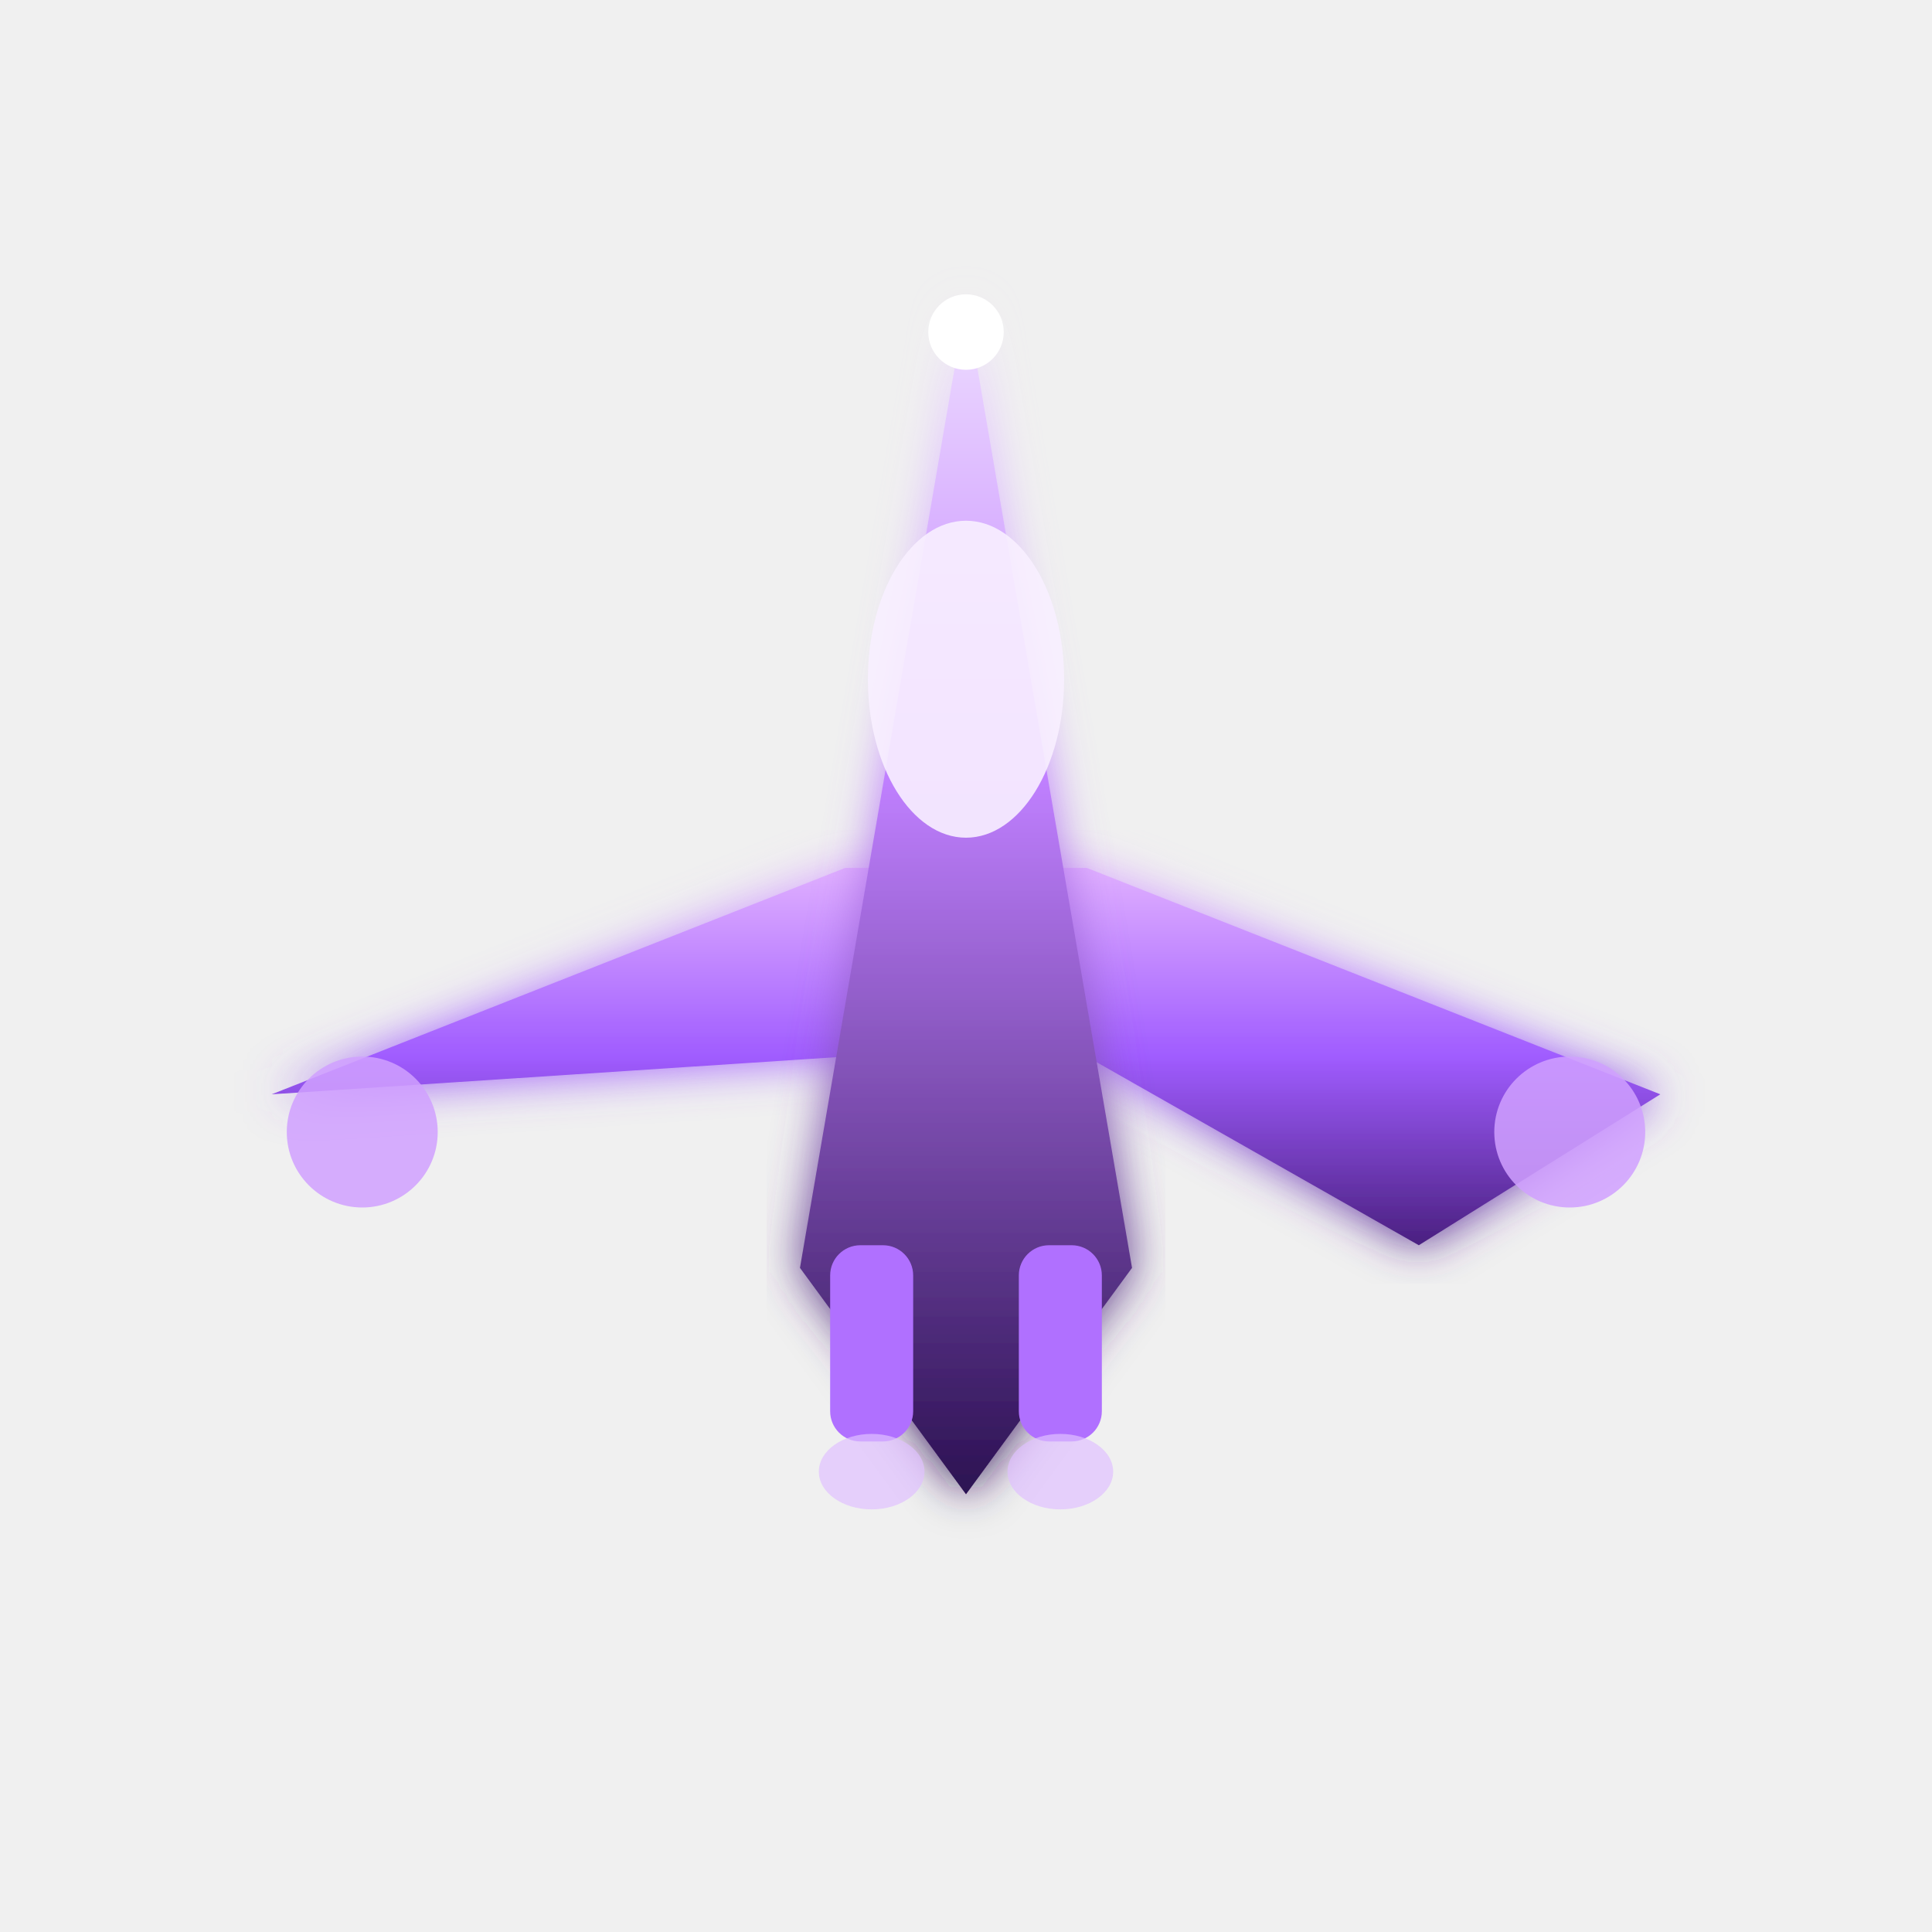
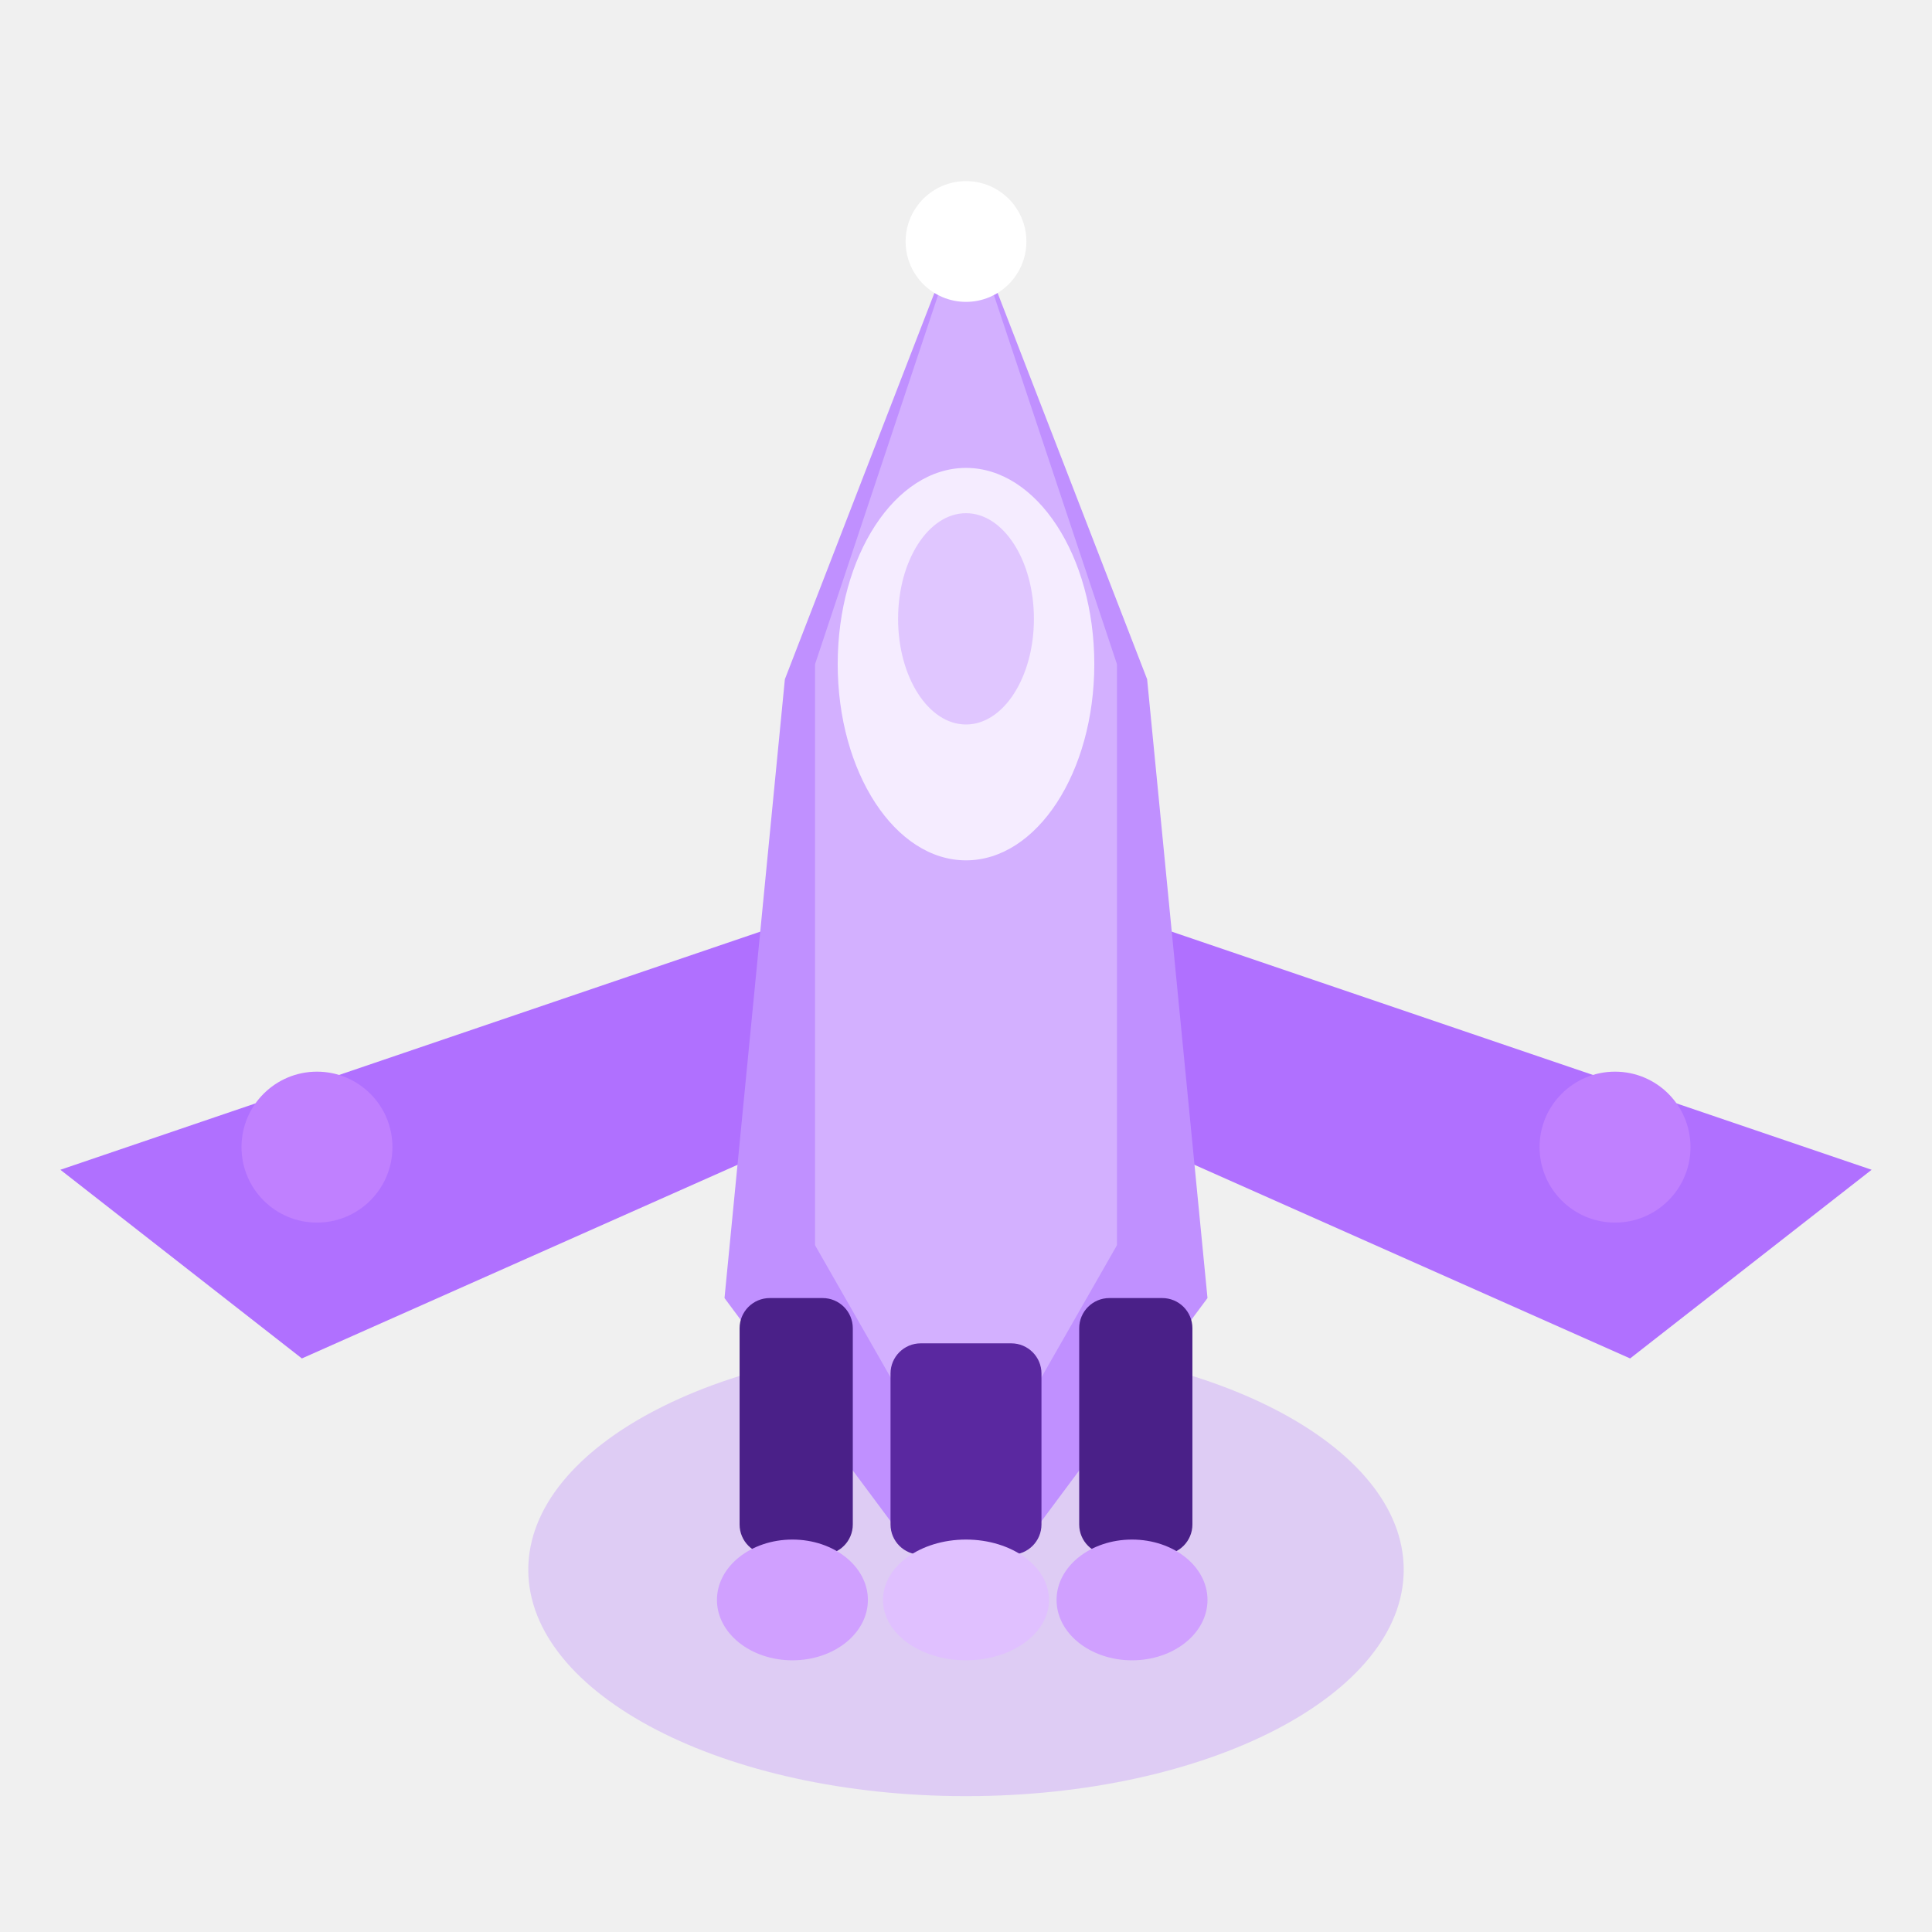
- <svg xmlns="http://www.w3.org/2000/svg" viewBox="0 0 256 256" width="256" height="256">
-   <defs>
-     <linearGradient id="cg" x1="0" y1="0" x2="0" y2="1">
-       <stop offset="0%" stop-color="#e0b0ff" />
-       <stop offset="50%" stop-color="#a05cff" />
-       <stop offset="100%" stop-color="#4a2080" />
-     </linearGradient>
-     <linearGradient id="cgBody" x1="0" y1="0" x2="0" y2="1">
-       <stop offset="0%" stop-color="#f0e0ff" />
-       <stop offset="40%" stop-color="#c080ff" />
-       <stop offset="100%" stop-color="#2a1050" />
-     </linearGradient>
-     <filter id="glow3">
-       <feGaussianBlur stdDeviation="3" result="b" />
-       <feMerge>
-         <feMergeNode in="b" />
-         <feMergeNode in="SourceGraphic" />
-       </feMerge>
-     </filter>
-   </defs>
-   <path d="M36 145 L112 115 L144 115 L220 145 L188 165 L144 140 L112 140 Z" fill="url(#cg)" filter="url(#glow3)" />
-   <circle cx="48" cy="150" r="10" fill="#d0a0ff" opacity="0.85" />
-   <circle cx="208" cy="150" r="10" fill="#d0a0ff" opacity="0.85" />
-   <path d="M128 40 L150 168 L128 198 L106 168 Z" fill="url(#cgBody)" filter="url(#glow3)" />
-   <ellipse cx="128" cy="90" rx="13" ry="21" fill="#f8f0ff" opacity="0.9" />
-   <rect x="110" y="165" width="11" height="26" rx="4" fill="#b070ff" />
-   <rect x="135" y="165" width="11" height="26" rx="4" fill="#b070ff" />
-   <ellipse cx="115.5" cy="195" rx="7" ry="5" fill="#e0c0ff" opacity="0.7" />
-   <ellipse cx="140.5" cy="195" rx="7" ry="5" fill="#e0c0ff" opacity="0.7" />
-   <circle cx="128" cy="44" r="5" fill="#ffffff" />
+ <svg xmlns="http://www.w3.org/2000/svg" viewBox="0 0 256 256">
+   <ellipse cx="128" cy="208" rx="58" ry="30" fill="#b070ff" opacity="0.28" />
+   <polygon points="8,155 105,122 112,148 40,180" fill="#b070ff" />
+   <polygon points="248,155 151,122 144,148 216,180" fill="#b070ff" />
+   <polygon points="128,28 152,90 160,172 128,215 96,172 104,90" fill="#c090ff" />
+   <polygon points="128,28 148,88 148,165 128,200 108,165 108,88" fill="#f0e0ff" opacity="0.4" />
+   <ellipse cx="128" cy="88" rx="17" ry="26" fill="#f5ecff" />
+   <ellipse cx="128" cy="82" rx="9" ry="14" fill="#d0a8ff" opacity="0.55" />
+   <rect x="98" y="172" width="15" height="34" rx="4" fill="#4a2088" />
+   <rect x="143" y="172" width="15" height="34" rx="4" fill="#4a2088" />
+   <rect x="118" y="178" width="20" height="28" rx="4" fill="#5a28a0" />
+   <ellipse cx="105" cy="212" rx="10" ry="8" fill="#d0a0ff" />
+   <ellipse cx="150" cy="212" rx="10" ry="8" fill="#d0a0ff" />
+   <ellipse cx="128" cy="212" rx="11" ry="8" fill="#e0c0ff" />
+   <circle cx="128" cy="32" r="8" fill="#ffffff" />
+   <circle cx="42" cy="152" r="10" fill="#c080ff" />
+   <circle cx="214" cy="152" r="10" fill="#c080ff" />
</svg>
